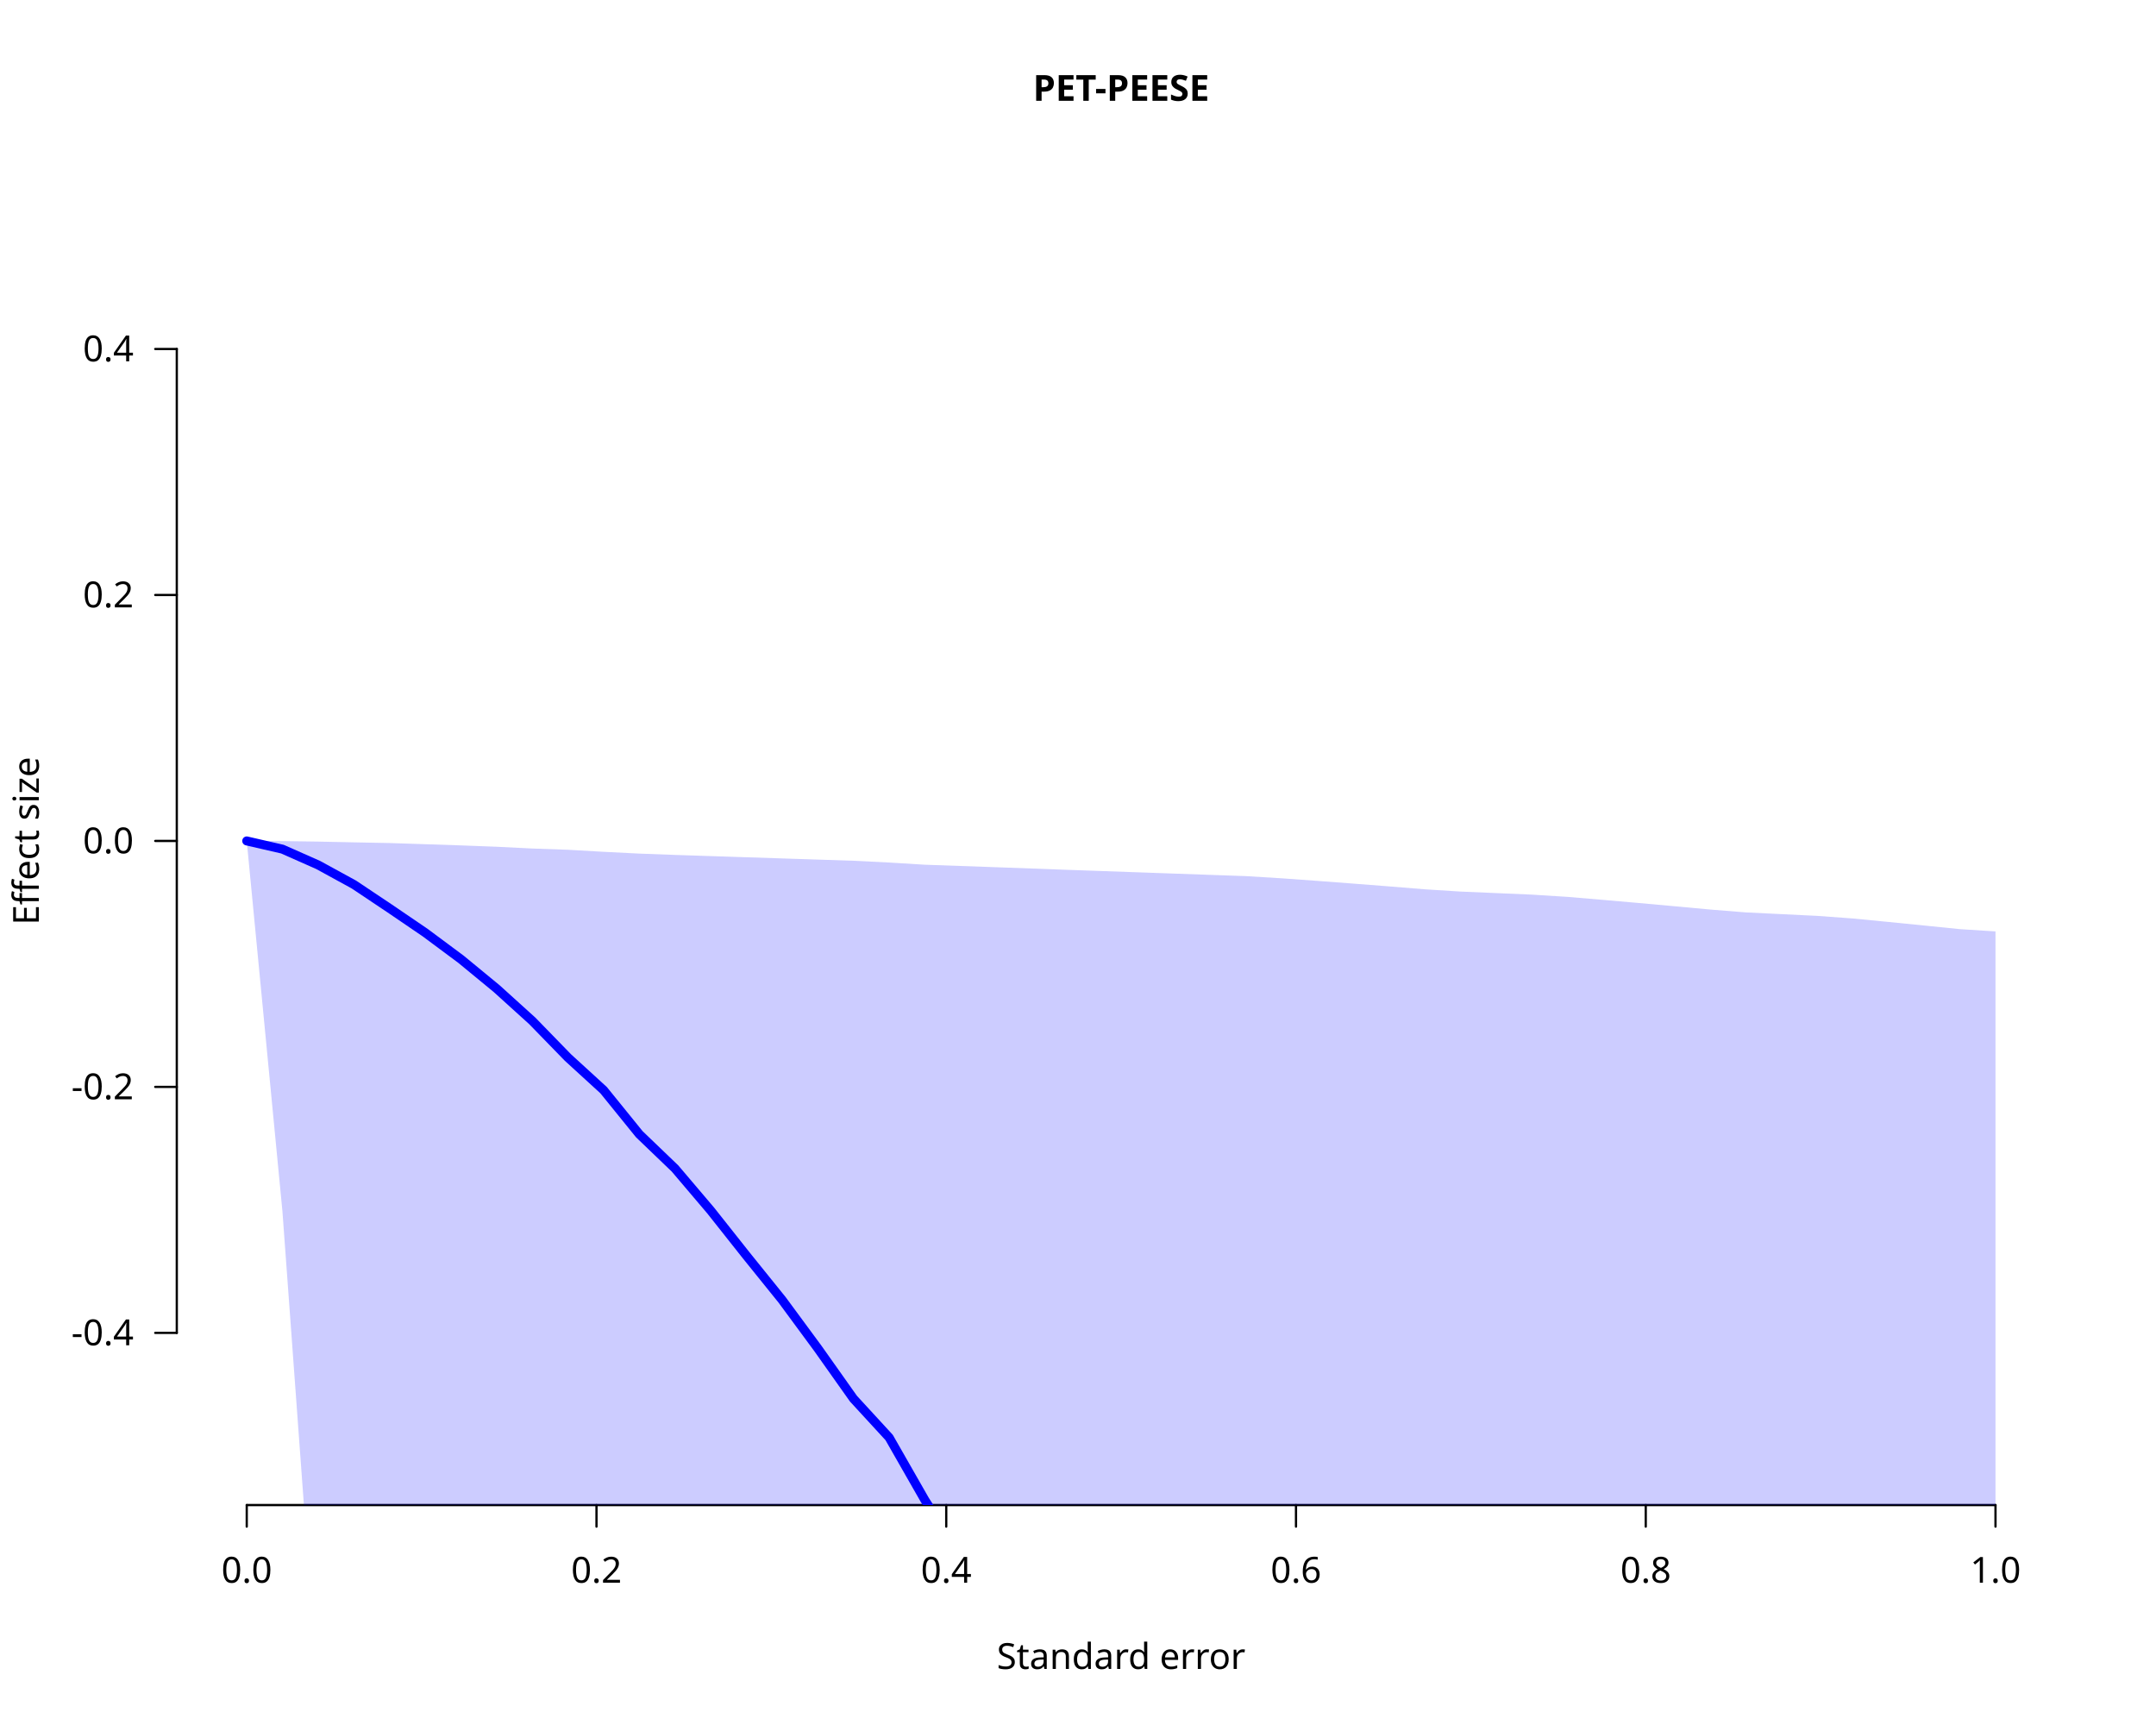
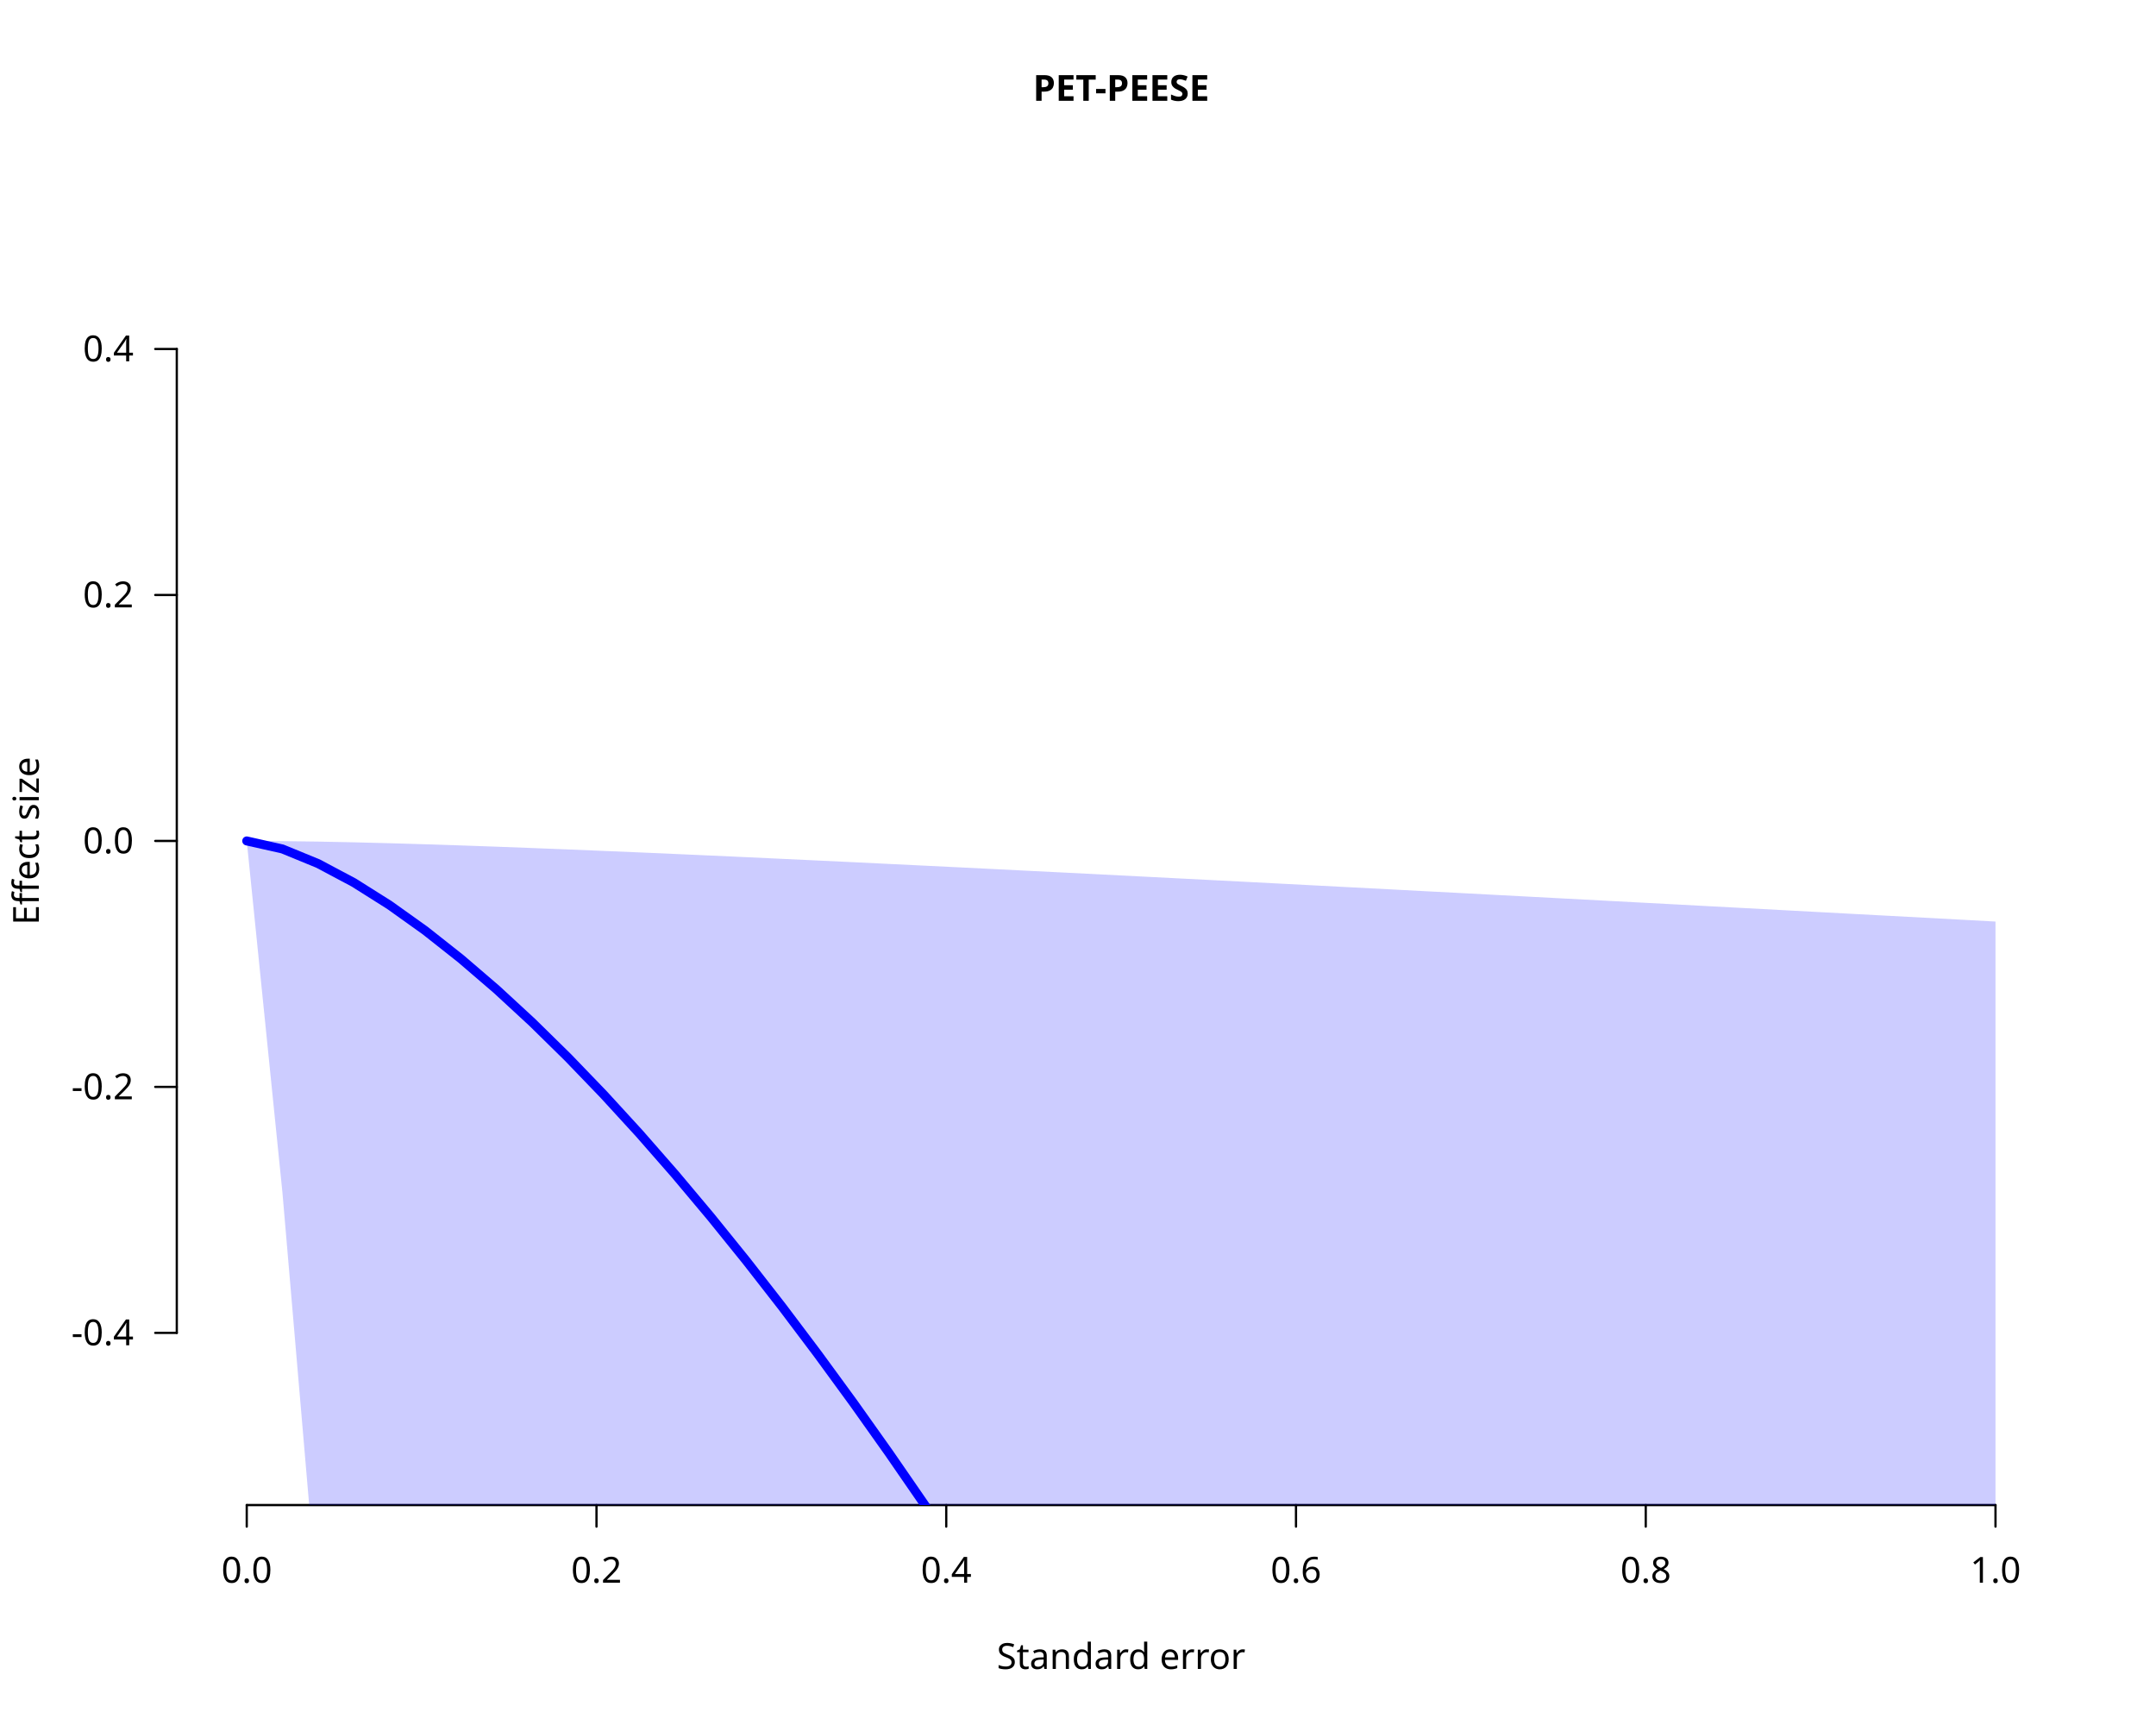
<svg xmlns="http://www.w3.org/2000/svg" class="svglite" data-engine-version="2.0" width="720.00pt" height="576.00pt" viewBox="0 0 720.00 576.00">
  <defs>
    <style type="text/css">
    .svglite line, .svglite polyline, .svglite polygon, .svglite path, .svglite rect, .svglite circle {
      fill: none;
      stroke: #000000;
      stroke-linecap: round;
      stroke-linejoin: round;
      stroke-miterlimit: 10.00;
    }
  </style>
  </defs>
  <rect width="100%" height="100%" style="stroke: none; fill: #FFFFFF;" />
  <defs>
    <clipPath id="cpMC4wMHw3MjAuMDB8MC4wMHw1NzYuMDA=">
      <rect x="0.00" y="0.00" width="720.00" height="576.00" />
    </clipPath>
  </defs>
  <g clip-path="url(#cpMC4wMHw3MjAuMDB8MC4wMHw1NzYuMDA=)">
    <line x1="82.40" y1="502.56" x2="666.40" y2="502.56" style="stroke-width: 0.75;" />
    <line x1="82.40" y1="502.56" x2="82.40" y2="509.76" style="stroke-width: 0.75;" />
    <line x1="199.20" y1="502.56" x2="199.20" y2="509.76" style="stroke-width: 0.75;" />
    <line x1="316.00" y1="502.56" x2="316.00" y2="509.76" style="stroke-width: 0.75;" />
    <line x1="432.80" y1="502.56" x2="432.80" y2="509.76" style="stroke-width: 0.75;" />
    <line x1="549.60" y1="502.56" x2="549.60" y2="509.76" style="stroke-width: 0.75;" />
    <line x1="666.40" y1="502.56" x2="666.40" y2="509.76" style="stroke-width: 0.75;" />
    <text x="82.40" y="528.48" text-anchor="middle" style="font-size: 12.00px; font-family: sans;" textLength="16.68px" lengthAdjust="spacingAndGlyphs">0.0</text>
    <text x="199.20" y="528.48" text-anchor="middle" style="font-size: 12.00px; font-family: sans;" textLength="16.68px" lengthAdjust="spacingAndGlyphs">0.2</text>
    <text x="316.00" y="528.48" text-anchor="middle" style="font-size: 12.00px; font-family: sans;" textLength="16.68px" lengthAdjust="spacingAndGlyphs">0.4</text>
    <text x="432.80" y="528.48" text-anchor="middle" style="font-size: 12.00px; font-family: sans;" textLength="16.68px" lengthAdjust="spacingAndGlyphs">0.6</text>
    <text x="549.60" y="528.48" text-anchor="middle" style="font-size: 12.00px; font-family: sans;" textLength="16.68px" lengthAdjust="spacingAndGlyphs">0.8</text>
    <text x="666.40" y="528.48" text-anchor="middle" style="font-size: 12.00px; font-family: sans;" textLength="16.68px" lengthAdjust="spacingAndGlyphs">1.0</text>
    <line x1="59.04" y1="445.07" x2="59.04" y2="116.53" style="stroke-width: 0.75;" />
    <line x1="59.04" y1="445.07" x2="51.84" y2="445.07" style="stroke-width: 0.75;" />
    <line x1="59.04" y1="362.93" x2="51.84" y2="362.93" style="stroke-width: 0.75;" />
    <line x1="59.04" y1="280.80" x2="51.84" y2="280.80" style="stroke-width: 0.75;" />
    <line x1="59.04" y1="198.67" x2="51.84" y2="198.67" style="stroke-width: 0.75;" />
    <line x1="59.04" y1="116.53" x2="51.84" y2="116.53" style="stroke-width: 0.75;" />
    <text x="44.64" y="449.20" text-anchor="end" style="font-size: 12.00px; font-family: sans;" textLength="20.68px" lengthAdjust="spacingAndGlyphs">-0.4</text>
    <text x="44.64" y="367.06" text-anchor="end" style="font-size: 12.00px; font-family: sans;" textLength="20.68px" lengthAdjust="spacingAndGlyphs">-0.2</text>
    <text x="44.64" y="284.93" text-anchor="end" style="font-size: 12.00px; font-family: sans;" textLength="16.68px" lengthAdjust="spacingAndGlyphs">0.0</text>
    <text x="44.64" y="202.80" text-anchor="end" style="font-size: 12.00px; font-family: sans;" textLength="16.68px" lengthAdjust="spacingAndGlyphs">0.2</text>
    <text x="44.64" y="120.66" text-anchor="end" style="font-size: 12.00px; font-family: sans;" textLength="16.68px" lengthAdjust="spacingAndGlyphs">0.4</text>
    <text x="374.40" y="33.65" text-anchor="middle" style="font-size: 12.00px; font-weight: bold; font-family: sans;" textLength="67.37px" lengthAdjust="spacingAndGlyphs">PET-PEESE</text>
    <text x="374.40" y="557.28" text-anchor="middle" style="font-size: 12.00px; font-family: sans;" textLength="77.38px" lengthAdjust="spacingAndGlyphs">Standard error</text>
    <text transform="translate(12.96,280.80) rotate(-90)" text-anchor="middle" style="font-size: 12.00px; font-family: sans;" textLength="55.37px" lengthAdjust="spacingAndGlyphs">Effect size</text>
  </g>
  <defs>
    <clipPath id="cpNTkuMDR8Njg5Ljc2fDU5LjA0fDUwMi41Ng==">
      <rect x="59.04" y="59.04" width="630.72" height="443.52" />
    </clipPath>
  </defs>
  <g clip-path="url(#cpNTkuMDR8Njg5Ljc2fDU5LjA0fDUwMi41Ng==)">
-     <polygon points="82.40,280.80 94.32,404.50 106.24,567.44 118.16,759.62 130.07,943.54 141.99,1232.74 153.91,1519.42 165.83,1766.04 177.75,2001.96 189.67,2231.93 201.58,2473.56 213.50,2699.28 225.42,2930.47 237.34,3383.45 239.11,3456.00 666.40,3456.00 666.40,311.01 654.48,310.25 642.56,309.04 630.64,307.85 618.73,306.69 606.81,305.82 594.89,305.24 582.97,304.66 571.05,303.70 559.13,302.60 547.22,301.52 535.30,300.48 523.38,299.47 511.46,298.72 499.54,298.21 487.62,297.70 475.71,296.94 463.79,295.97 451.87,295.04 439.95,294.14 428.03,293.28 416.11,292.55 404.20,292.13 392.28,291.71 380.36,291.29 368.44,290.87 356.52,290.45 344.60,290.01 332.69,289.58 320.77,289.16 308.85,288.74 296.93,288.01 285.01,287.42 273.09,287.03 261.18,286.64 249.26,286.25 237.34,285.86 225.42,285.47 213.50,285.03 201.58,284.43 189.67,283.75 177.75,283.33 165.83,282.74 153.91,282.29 141.99,281.89 130.07,281.50 118.16,281.27 106.24,281.02 94.32,280.85 82.40,280.80 " style="stroke-width: 0.75; stroke: none; fill: #0000FF; fill-opacity: 0.20;" />
-     <polyline points="82.40,280.80 94.32,283.54 106.24,288.82 118.16,295.34 130.07,303.30 141.99,311.42 153.91,320.28 165.83,330.09 177.75,340.88 189.67,353.13 201.58,364.02 213.50,378.73 225.42,390.17 237.34,404.21 249.26,419.26 261.18,434.04 273.09,450.20 285.01,467.03 296.93,480.00 308.85,500.86 320.77,519.60 332.69,536.97 344.60,556.29 356.52,574.07 368.44,590.52 380.36,610.86 392.28,634.72 404.20,650.56 416.11,672.04 428.03,697.73 439.95,718.29 451.87,746.86 463.79,772.23 475.71,794.50 487.62,817.09 499.54,844.17 511.46,868.73 523.38,895.03 535.30,915.77 547.22,938.41 559.13,958.61 571.05,983.02 582.97,1002.37 594.89,1033.49 606.81,1062.73 618.73,1082.65 630.64,1109.86 642.56,1141.95 654.48,1177.37 666.40,1213.23 " style="stroke-width: 3.00; stroke: #0000FF;" />
+     <polygon points="82.40,280.80 94.32,398.22 106.24,537.47 118.16,698.53 130.07,881.39 141.99,1086.02 153.91,1312.43 165.83,1560.60 177.75,1830.53 189.67,2122.22 201.58,2435.66 213.50,2770.85 225.42,3127.78 235.75,3456.00 666.40,3456.00 666.40,307.72 654.48,307.07 642.56,306.43 630.64,305.79 618.73,305.16 606.81,304.52 594.89,303.88 582.97,303.24 571.05,302.61 559.13,301.97 547.22,301.34 535.30,300.71 523.38,300.08 511.46,299.45 499.54,298.82 487.62,298.19 475.71,297.57 463.79,296.94 451.87,296.32 439.95,295.70 428.03,295.08 416.11,294.46 404.20,293.85 392.28,293.24 380.36,292.63 368.44,292.03 356.52,291.42 344.60,290.83 332.69,290.23 320.77,289.64 308.85,289.06 296.93,288.48 285.01,287.90 273.09,287.34 261.18,286.78 249.26,286.22 237.34,285.68 225.42,285.15 213.50,284.63 201.58,284.13 189.67,283.64 177.75,283.17 165.83,282.72 153.91,282.30 141.99,281.91 130.07,281.56 118.16,281.26 106.24,281.02 94.32,280.86 82.40,280.80 " style="stroke-width: 0.75; stroke: none; fill: #0000FF; fill-opacity: 0.20;" />
+     <polyline points="82.40,280.80 94.32,283.48 106.24,288.37 118.16,294.71 130.07,302.22 141.99,310.73 153.91,320.15 165.83,330.38 177.75,341.38 189.67,353.09 201.58,365.46 213.50,378.47 225.42,392.09 237.34,406.29 249.26,421.04 261.18,436.33 273.09,452.14 285.01,468.45 296.93,485.25 308.85,502.53 320.77,520.25 332.69,538.44 344.60,557.06 356.52,576.11 368.44,595.57 380.36,615.45 392.28,635.73 404.20,656.40 416.11,677.46 428.03,698.90 439.95,720.71 451.87,742.88 463.79,765.42 475.71,788.31 487.62,811.56 499.54,835.14 511.46,859.06 523.38,883.32 535.30,907.91 547.22,932.83 559.13,958.07 571.05,983.63 582.97,1009.50 594.89,1035.68 606.81,1062.17 618.73,1088.96 630.64,1116.05 642.56,1143.43 654.48,1171.11 666.40,1199.08 " style="stroke-width: 3.00; stroke: #0000FF;" />
  </g>
</svg>
